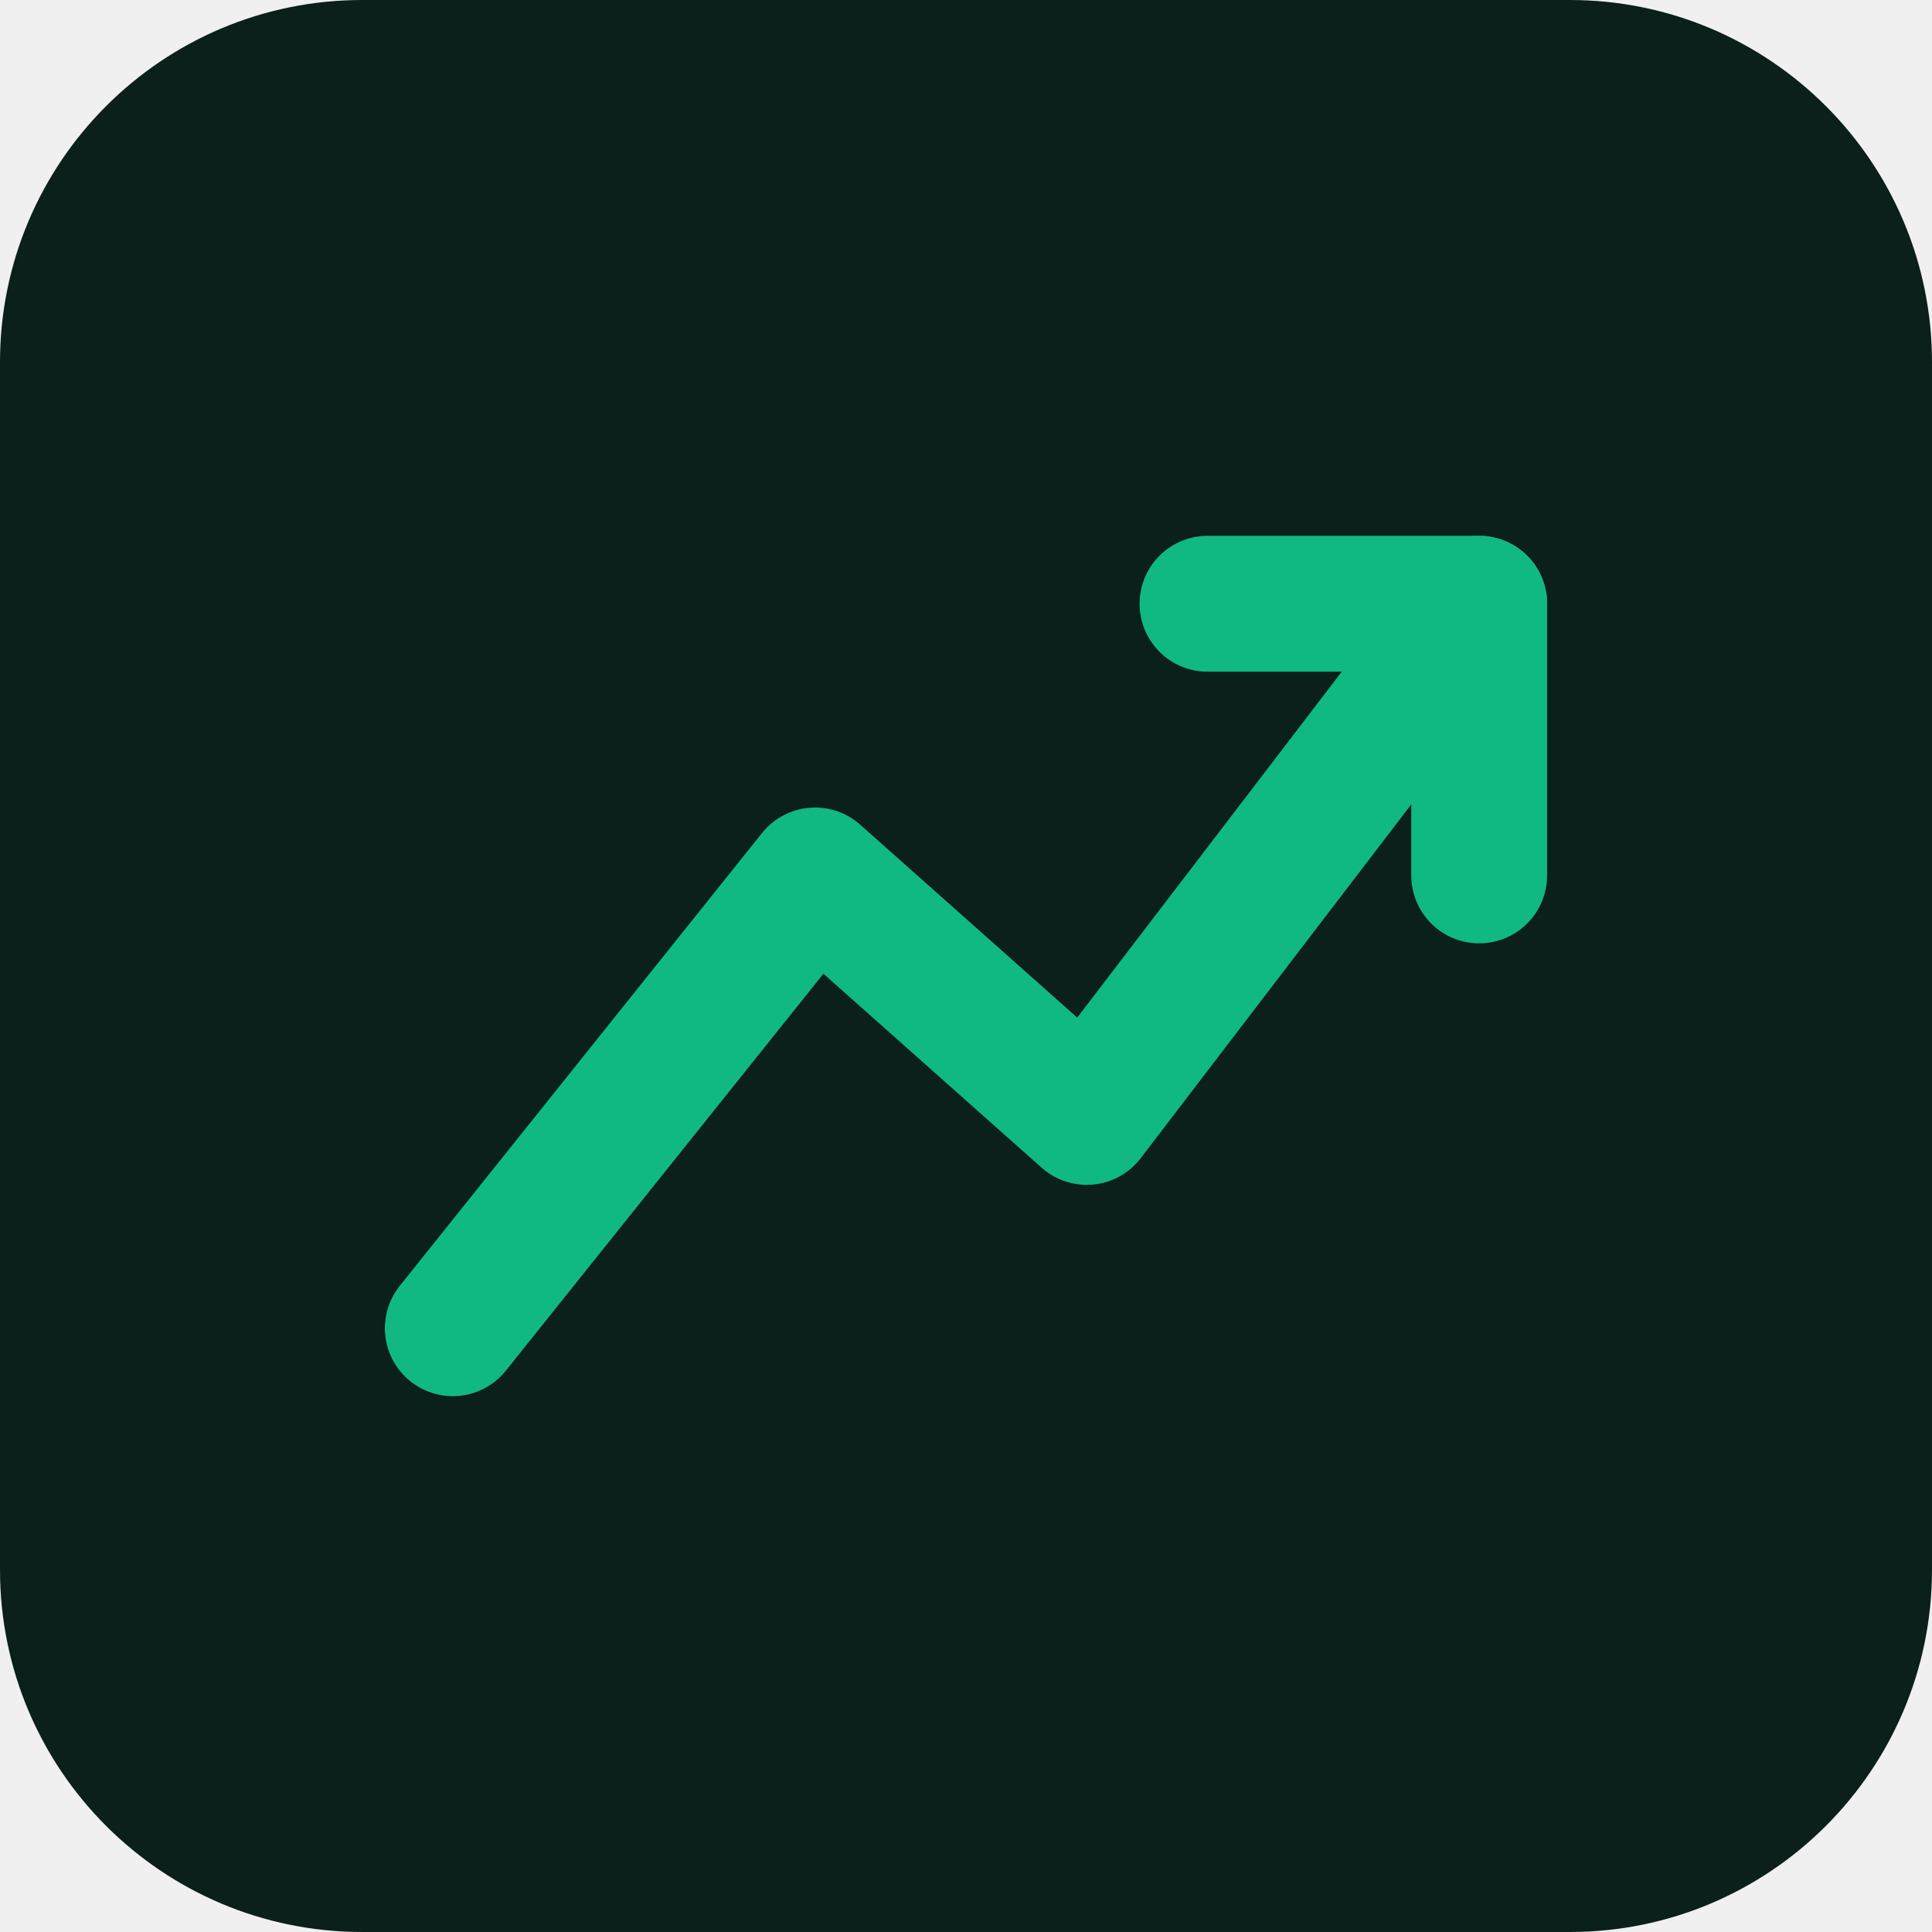
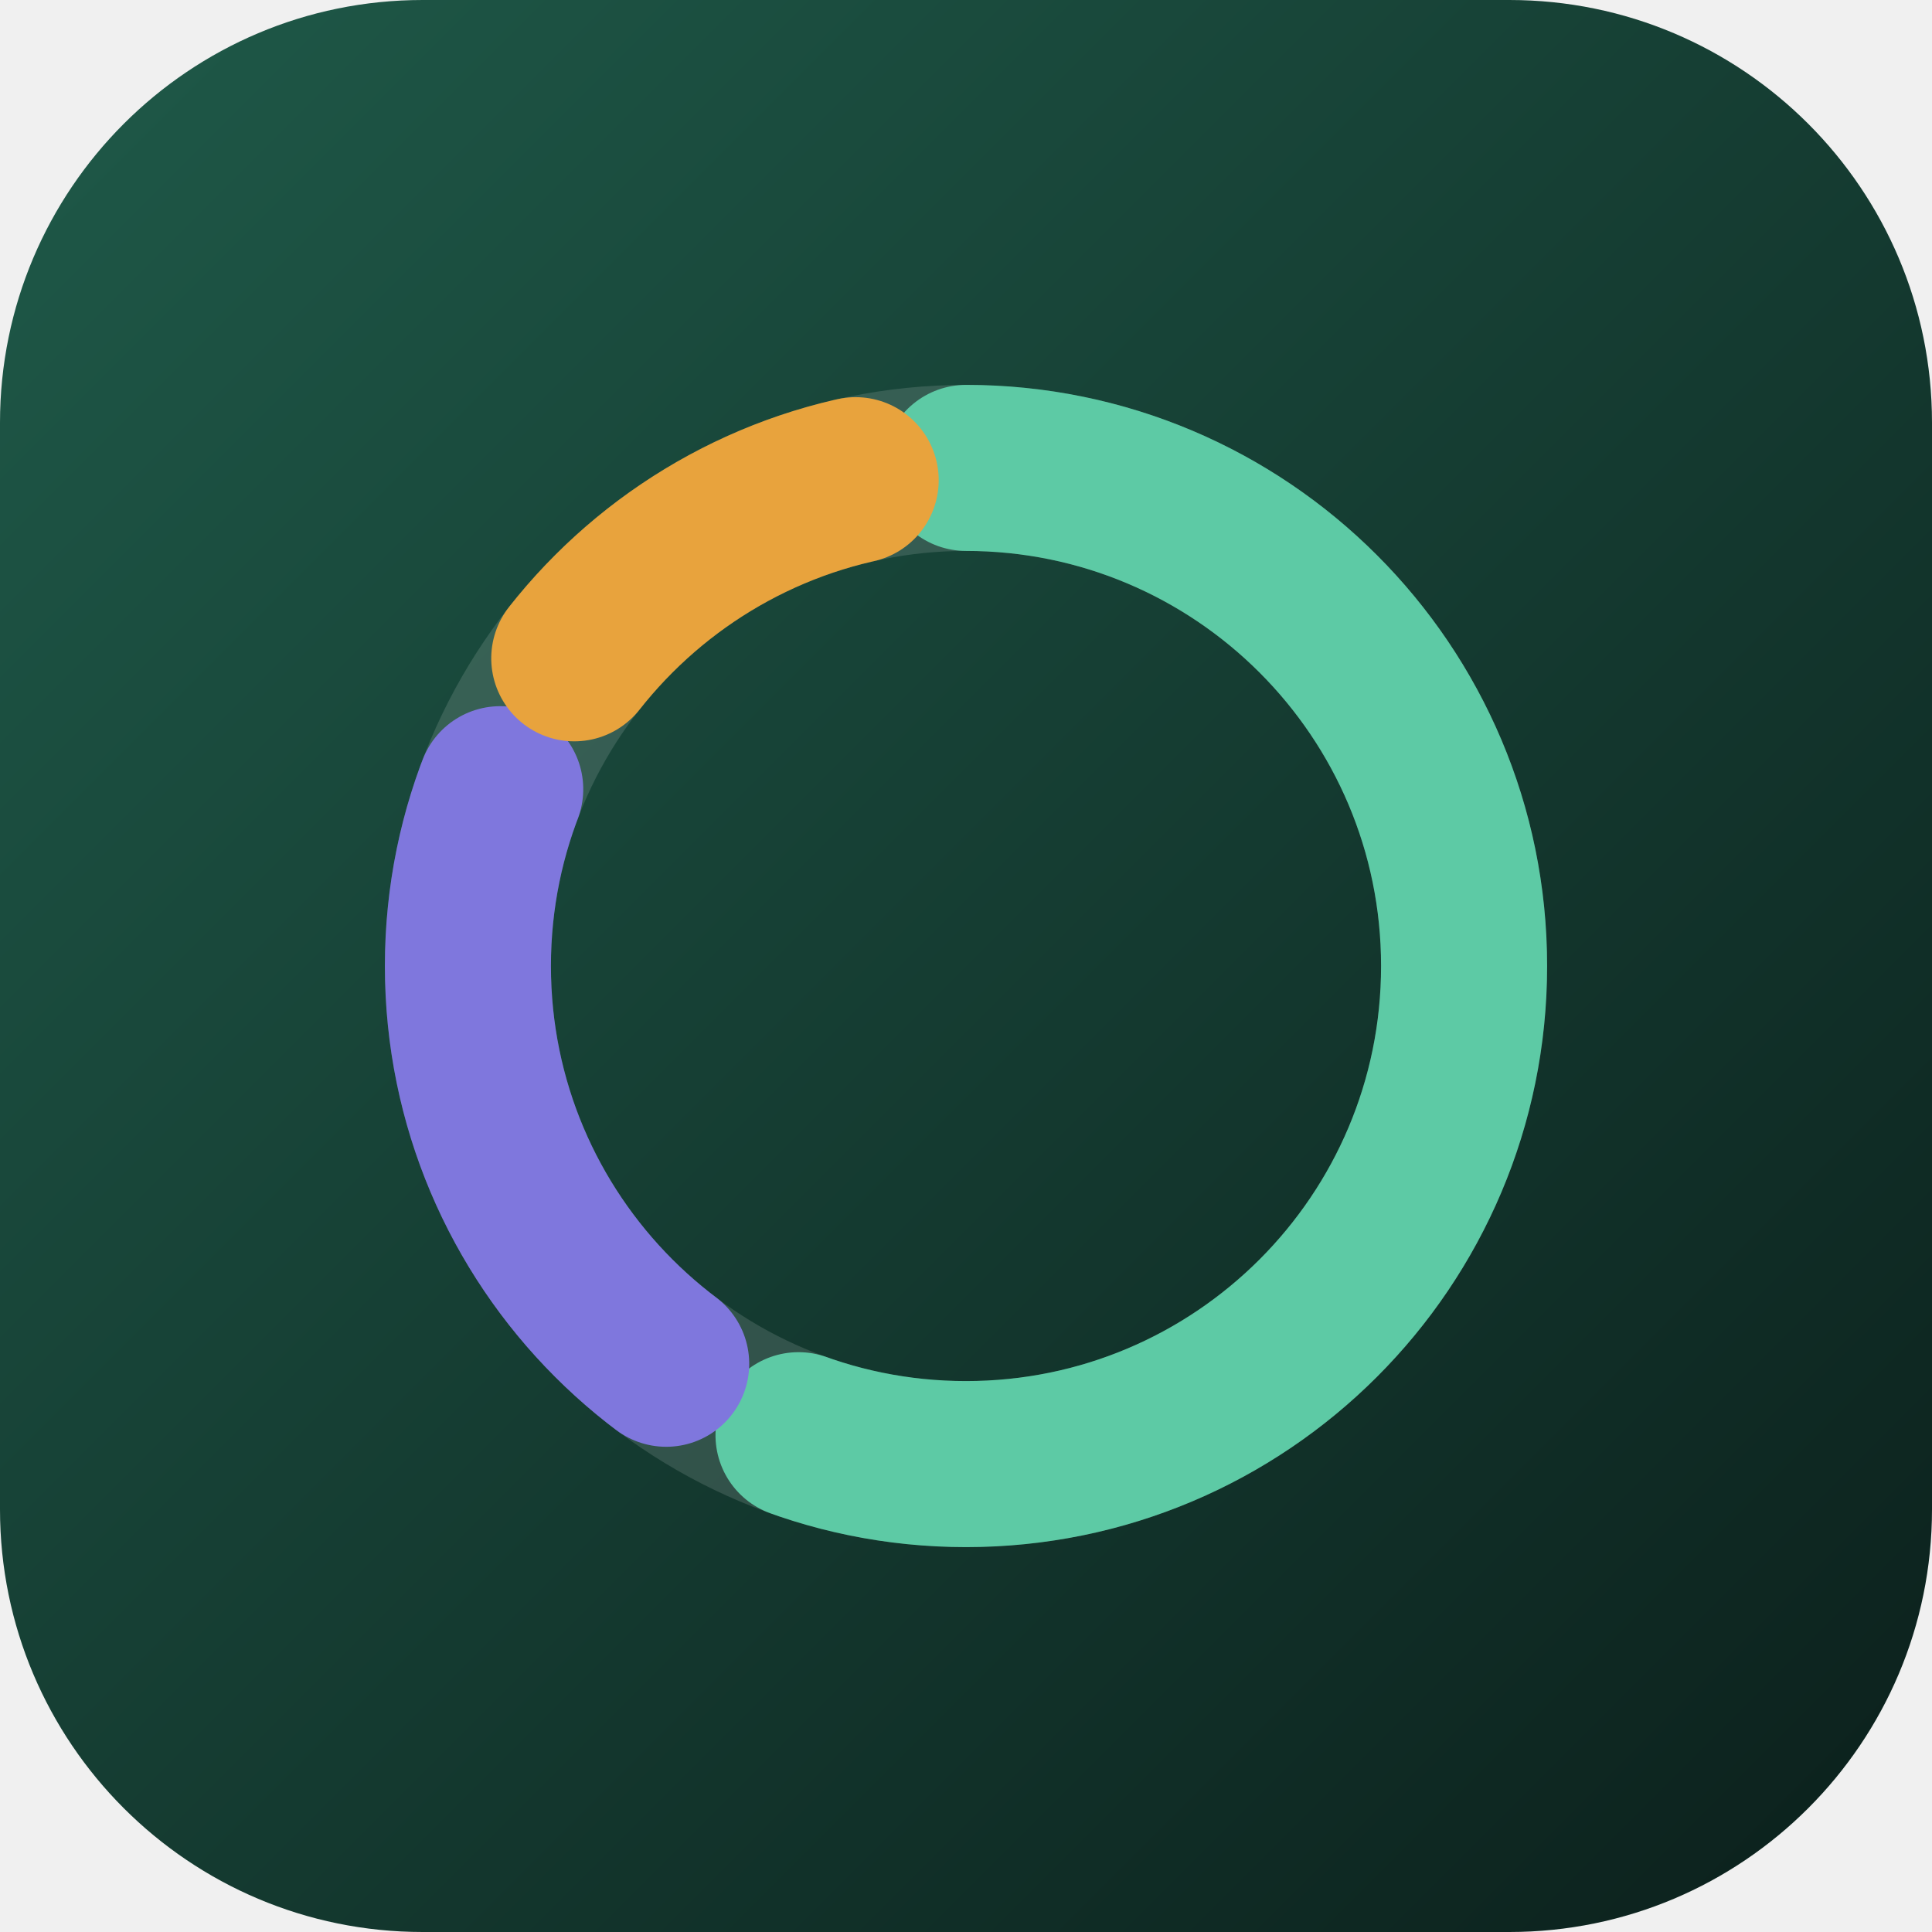
<svg xmlns="http://www.w3.org/2000/svg" viewBox="0 0 512 512">
-   <rect width="512" height="512" rx="96" fill="#0B1F1B" />
-   <path d="M120 352 L216 232 L288 296 L392 160" stroke="#10B981" stroke-width="36" stroke-linecap="round" stroke-linejoin="round" fill="none" />
-   <path d="M392 160 L392 232 M392 160 L320 160" stroke="#10B981" stroke-width="36" stroke-linecap="round" fill="none" />
+   <defs>
+     <linearGradient id="bg" x1="0" y1="0" x2="1" y2="1">
+       <stop offset="0" stop-color="#1F5A49" />
+       <stop offset="1" stop-color="#0B1F1B" />
+     </linearGradient>
+   </defs>
+   <rect width="512" height="512" rx="112" fill="url(#bg)" />
+   <circle cx="256" cy="256" r="132" fill="none" stroke="#FFFFFF" stroke-opacity="0.13" stroke-width="44" />
+   <circle cx="256" cy="256" r="132" fill="none" stroke="#5DCAA5" stroke-width="44" stroke-linecap="round" stroke-dasharray="460 830" transform="rotate(-90 256 256)" />
+   <circle cx="256" cy="256" r="132" fill="none" stroke="#7F77DD" stroke-width="44" stroke-linecap="round" stroke-dasharray="170 830" stroke-dashoffset="-500" transform="rotate(-90 256 256)" />
+   <circle cx="256" cy="256" r="132" fill="none" stroke="#E8A33D" stroke-width="44" stroke-linecap="round" stroke-dasharray="90 830" stroke-dashoffset="-710" transform="rotate(-90 256 256)" />
</svg>
